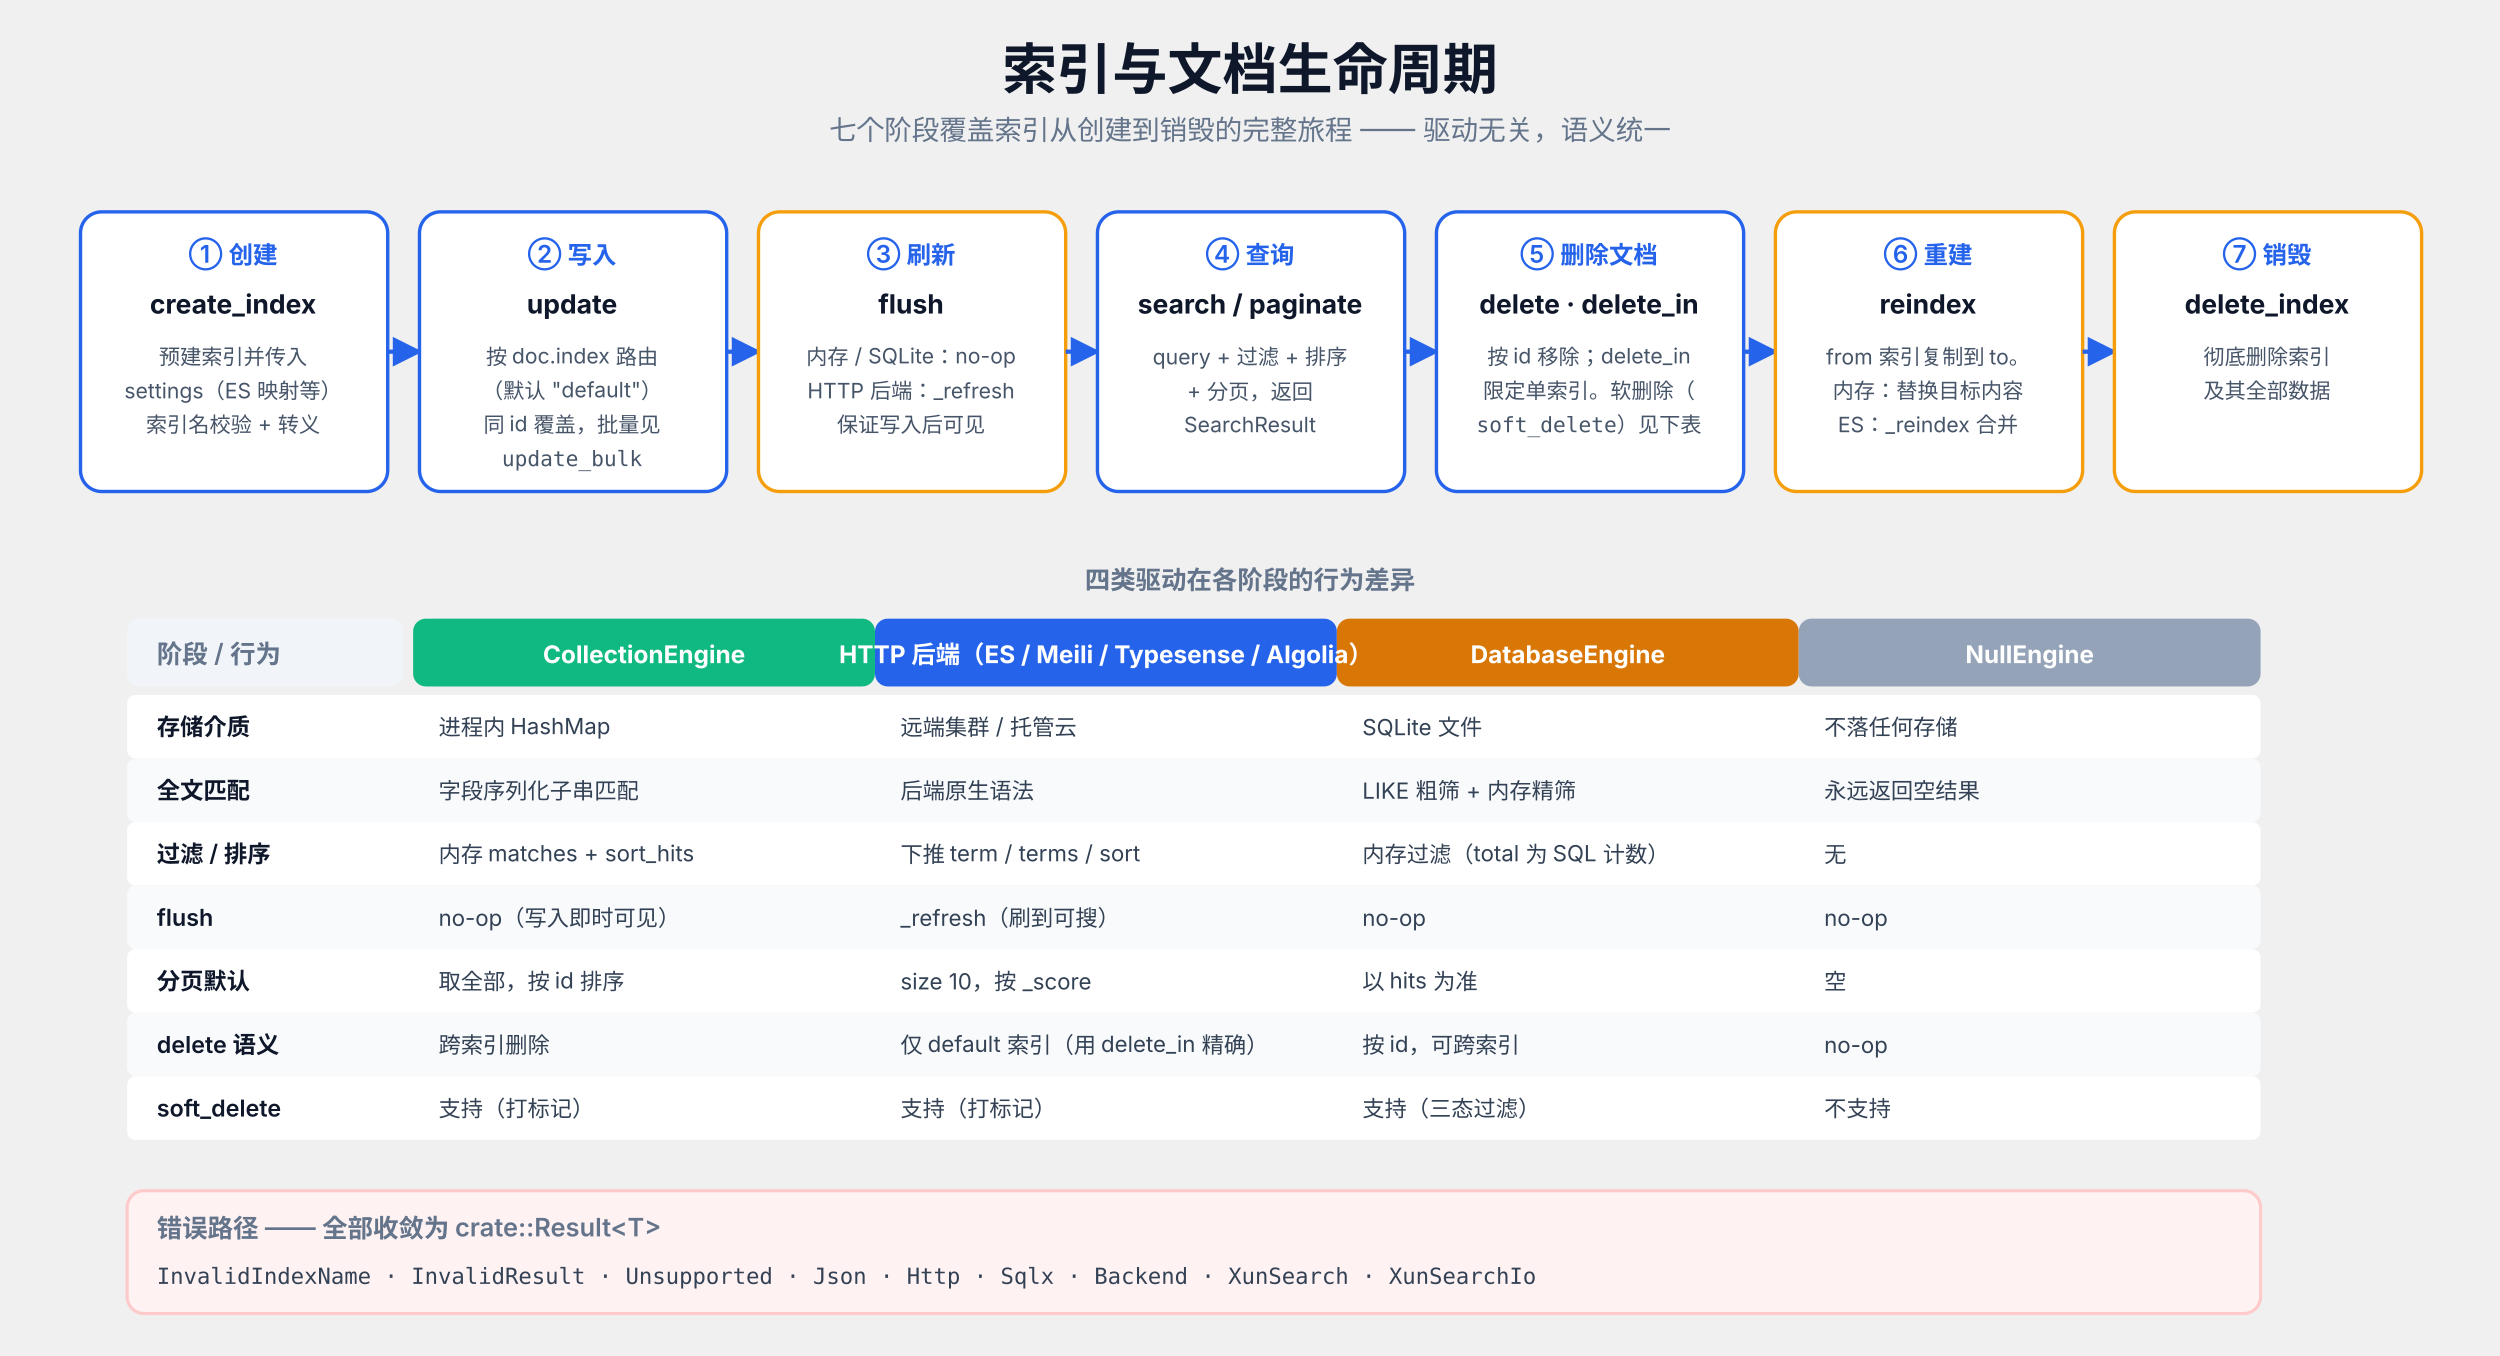
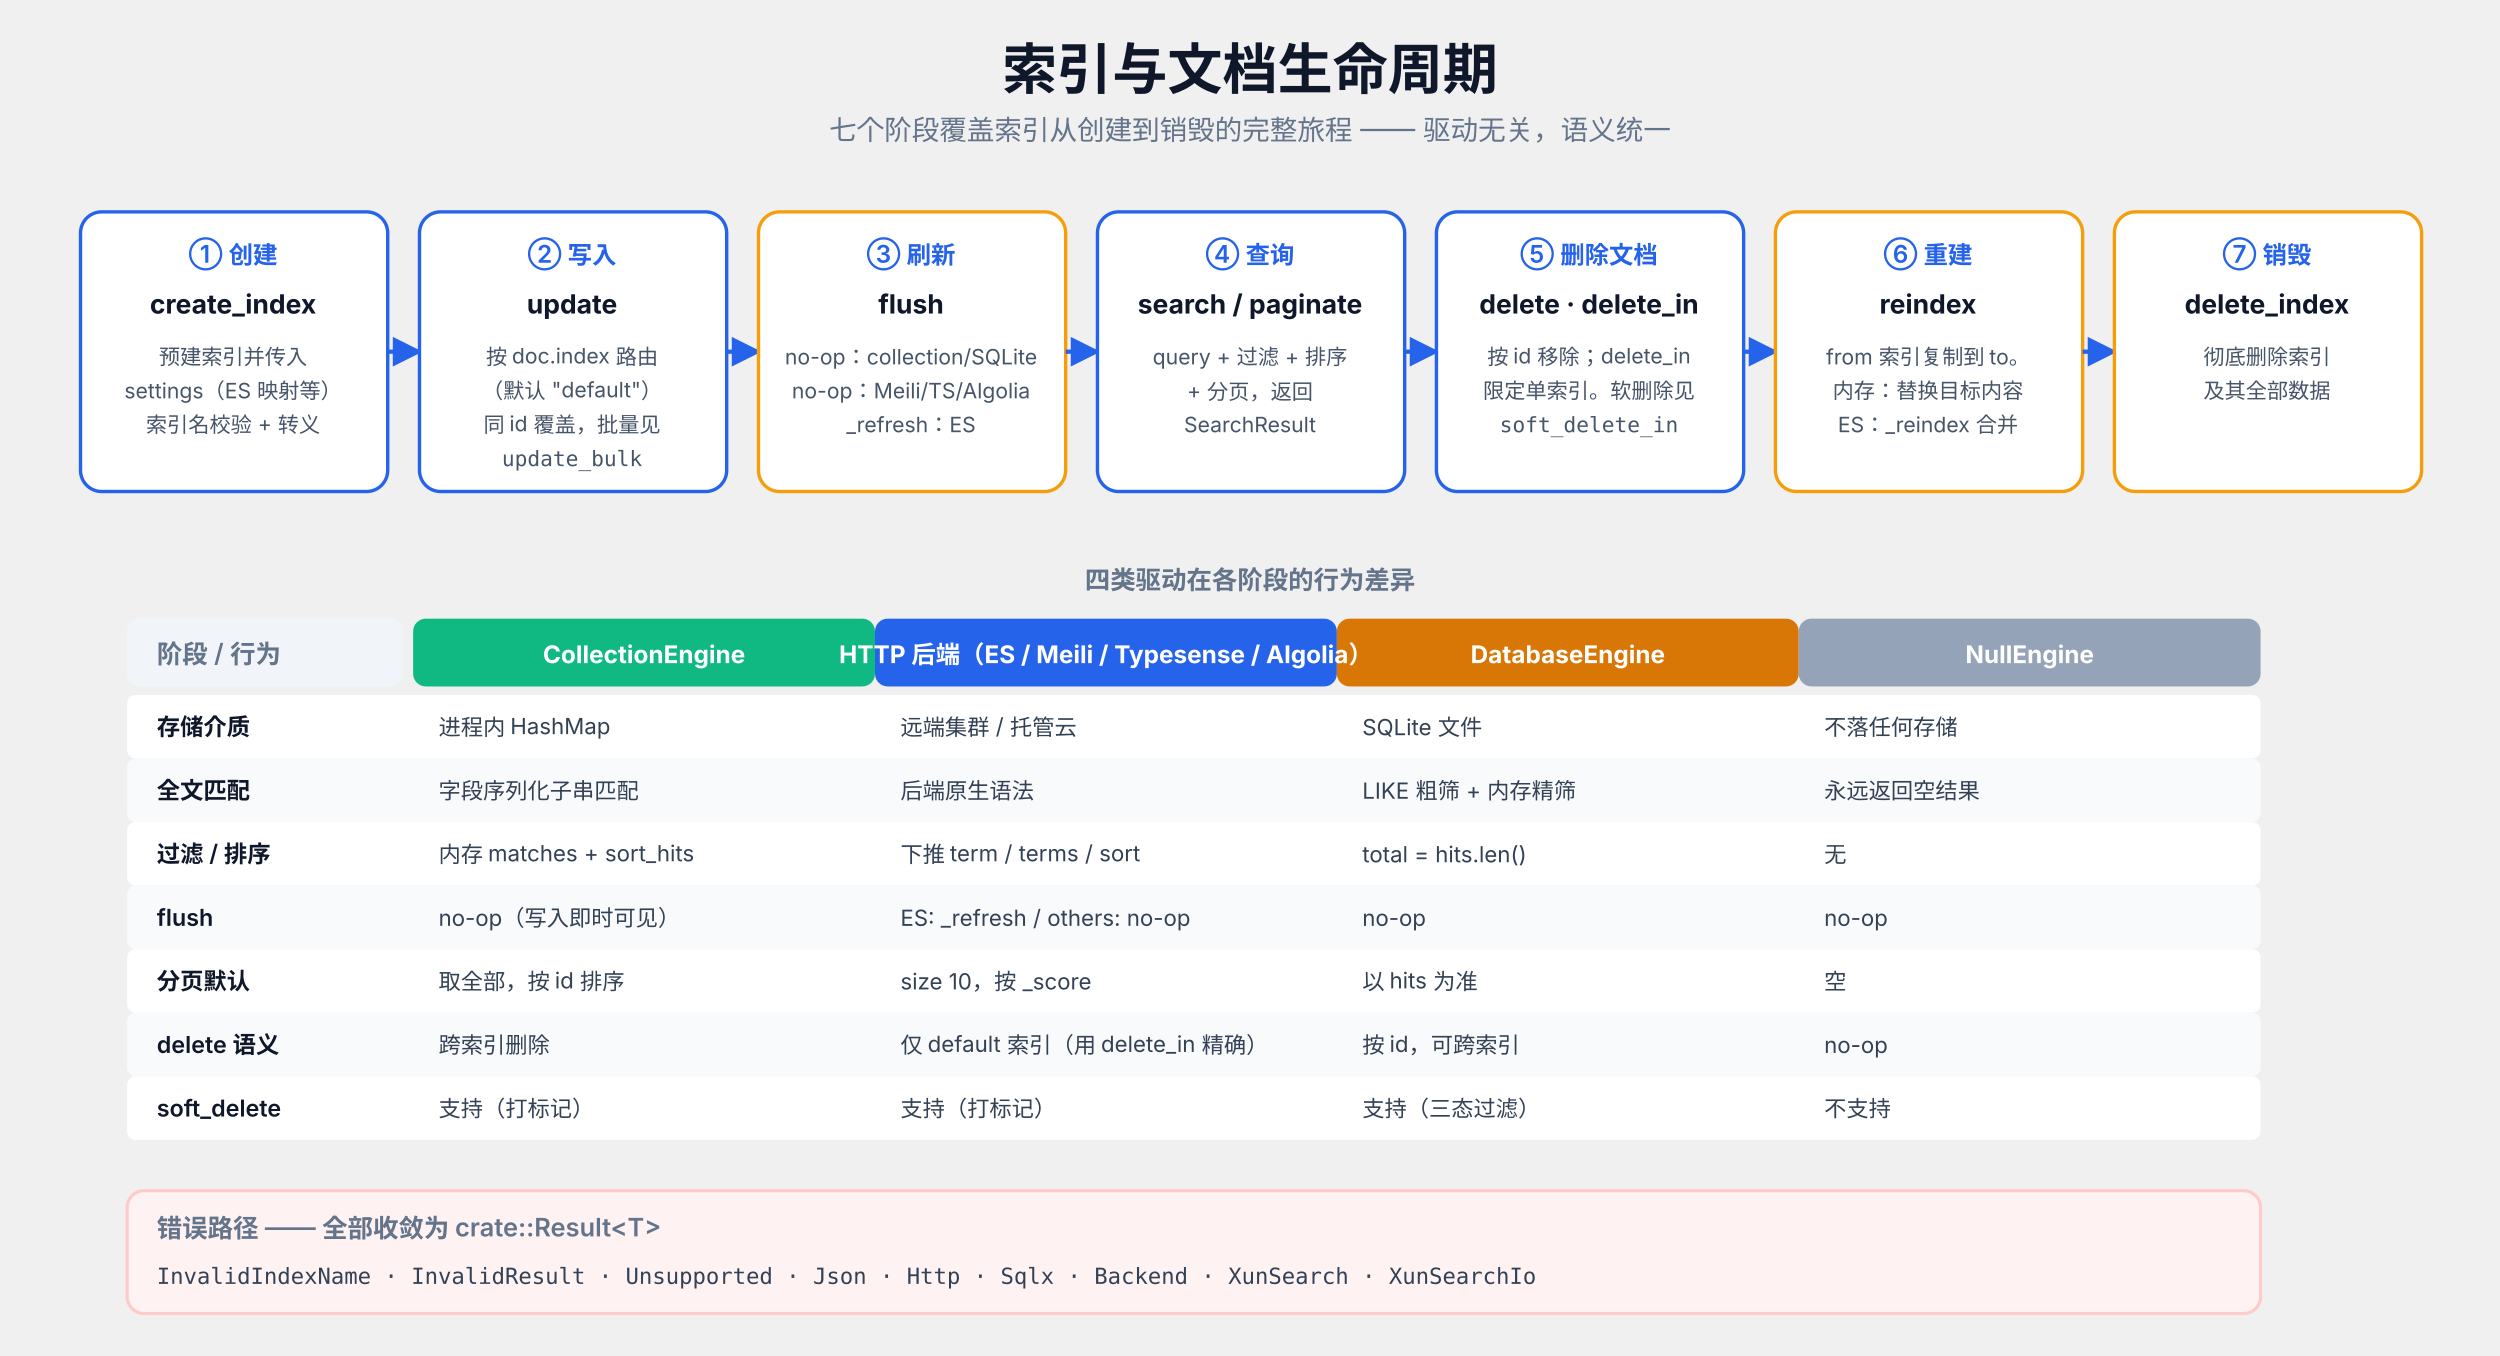
<svg xmlns="http://www.w3.org/2000/svg" viewBox="0 0 1180 640" font-family="system-ui, -apple-system, 'Segoe UI', sans-serif" role="img" aria-labelledby="lifeTitle">
  <defs>
    <marker id="arrow2" viewBox="0 0 10 10" refX="9" refY="5" markerWidth="7" markerHeight="7" orient="auto-start-reverse">
      <path d="M 0 0 L 10 5 L 0 10 z" fill="#2563eb" />
    </marker>
    <style>
      .title { font-size: 26px; font-weight: 700; fill: #0f172a; }
      .sub   { font-size: 13px; fill: #64748b; }
      .node  { fill: #ffffff; stroke: #2563eb; stroke-width: 1.6; }
      .node-alt { stroke: #f59e0b; }
      .step  { font-size: 11.5px; font-weight: 600; fill: #2563eb; }
      .name  { font-size: 12.5px; font-weight: 700; fill: #0f172a; }
      .desc  { font-size: 10px; fill: #475569; }
      .hdr   { font-size: 11.5px; font-weight: 700; fill: #ffffff; }
      .cell  { font-size: 10.5px; fill: #334155; }
      .rowlb { font-size: 11px; font-weight: 600; fill: #0f172a; }
      .lbl   { font-size: 12px; fill: #64748b; font-weight: 600; }
      .mono  { font-family: ui-monospace, SFMono-Regular, Menlo, monospace; }
    </style>
  </defs>
  <text x="590" y="42" text-anchor="middle" class="title">索引与文档生命周期</text>
  <text x="590" y="66" text-anchor="middle" class="sub">七个阶段覆盖索引从创建到销毁的完整旅程 —— 驱动无关，语义统一</text>
  <rect x="38" y="100" width="145" height="132" rx="10" class="node" />
  <text x="110" y="124" text-anchor="middle" class="step">① 创建</text>
  <text x="110" y="148" text-anchor="middle" class="name">create_index</text>
  <text x="110" y="172" text-anchor="middle" class="desc">预建索引并传入</text>
  <text x="110" y="188" text-anchor="middle" class="desc">settings（ES 映射等）</text>
  <text x="110" y="204" text-anchor="middle" class="desc">索引名校验 + 转义</text>
  <line x1="183" y1="166" x2="198" y2="166" stroke="#2563eb" stroke-width="2" marker-end="url(#arrow2)" />
  <rect x="198" y="100" width="145" height="132" rx="10" class="node" />
  <text x="270" y="124" text-anchor="middle" class="step">② 写入</text>
  <text x="270" y="148" text-anchor="middle" class="name">update</text>
  <text x="270" y="172" text-anchor="middle" class="desc">按 doc.index 路由</text>
  <text x="270" y="188" text-anchor="middle" class="desc">（默认 "default"）</text>
  <text x="270" y="204" text-anchor="middle" class="desc">同 id 覆盖，批量见</text>
  <text x="270" y="220" text-anchor="middle" class="desc mono">update_bulk</text>
  <line x1="343" y1="166" x2="358" y2="166" stroke="#2563eb" stroke-width="2" marker-end="url(#arrow2)" />
  <rect x="358" y="100" width="145" height="132" rx="10" class="node node-alt" />
  <text x="430" y="124" text-anchor="middle" class="step">③ 刷新</text>
  <text x="430" y="148" text-anchor="middle" class="name">flush</text>
-   <text x="430" y="172" text-anchor="middle" class="desc">内存 / SQLite：no-op</text>
-   <text x="430" y="188" text-anchor="middle" class="desc">HTTP 后端：_refresh</text>
-   <text x="430" y="204" text-anchor="middle" class="desc">保证写入后可见</text>
+   <text x="430" y="172" text-anchor="middle" class="desc">no-op：collection/SQLite</text>
+   <text x="430" y="188" text-anchor="middle" class="desc">no-op：Meili/TS/Algolia</text>
+   <text x="430" y="204" text-anchor="middle" class="desc">_refresh：ES</text>
  <line x1="503" y1="166" x2="518" y2="166" stroke="#2563eb" stroke-width="2" marker-end="url(#arrow2)" />
  <rect x="518" y="100" width="145" height="132" rx="10" class="node" />
  <text x="590" y="124" text-anchor="middle" class="step">④ 查询</text>
  <text x="590" y="148" text-anchor="middle" class="name">search / paginate</text>
  <text x="590" y="172" text-anchor="middle" class="desc">query + 过滤 + 排序</text>
  <text x="590" y="188" text-anchor="middle" class="desc">+ 分页，返回</text>
  <text x="590" y="204" text-anchor="middle" class="desc">SearchResult</text>
  <line x1="663" y1="166" x2="678" y2="166" stroke="#2563eb" stroke-width="2" marker-end="url(#arrow2)" />
  <rect x="678" y="100" width="145" height="132" rx="10" class="node" />
  <text x="750" y="124" text-anchor="middle" class="step">⑤ 删除文档</text>
  <text x="750" y="148" text-anchor="middle" class="name">delete · delete_in</text>
  <text x="750" y="172" text-anchor="middle" class="desc">按 id 移除；delete_in</text>
-   <text x="750" y="188" text-anchor="middle" class="desc">限定单索引。软删除（</text>
-   <text x="750" y="204" text-anchor="middle" class="desc mono">soft_delete）见下表</text>
+   <text x="750" y="188" text-anchor="middle" class="desc">限定单索引。软删除见</text>
+   <text x="750" y="204" text-anchor="middle" class="desc mono">soft_delete_in</text>
  <line x1="823" y1="166" x2="838" y2="166" stroke="#2563eb" stroke-width="2" marker-end="url(#arrow2)" />
  <rect x="838" y="100" width="145" height="132" rx="10" class="node node-alt" />
  <text x="910" y="124" text-anchor="middle" class="step">⑥ 重建</text>
  <text x="910" y="148" text-anchor="middle" class="name">reindex</text>
  <text x="910" y="172" text-anchor="middle" class="desc">from 索引复制到 to。</text>
  <text x="910" y="188" text-anchor="middle" class="desc">内存：替换目标内容</text>
  <text x="910" y="204" text-anchor="middle" class="desc">ES：_reindex 合并</text>
  <line x1="983" y1="166" x2="998" y2="166" stroke="#2563eb" stroke-width="2" marker-end="url(#arrow2)" />
  <rect x="998" y="100" width="145" height="132" rx="10" class="node node-alt" />
  <text x="1070" y="124" text-anchor="middle" class="step">⑦ 销毁</text>
  <text x="1070" y="148" text-anchor="middle" class="name">delete_index</text>
  <text x="1070" y="172" text-anchor="middle" class="desc">彻底删除索引</text>
  <text x="1070" y="188" text-anchor="middle" class="desc">及其全部数据</text>
  <text x="590" y="278" text-anchor="middle" class="lbl">四类驱动在各阶段的行为差异</text>
  <rect x="60" y="292" width="130" height="32" rx="6" fill="#f1f5f9" />
  <rect x="195" y="292" width="218" height="32" rx="6" fill="#10b981" />
  <rect x="413" y="292" width="218" height="32" rx="6" fill="#2563eb" />
  <rect x="631" y="292" width="218" height="32" rx="6" fill="#d97706" />
  <rect x="849" y="292" width="218" height="32" rx="6" fill="#94a3b8" />
  <text x="74" y="313" class="lbl">阶段 / 行为</text>
  <text x="304" y="313" text-anchor="middle" class="hdr">CollectionEngine</text>
  <text x="522" y="313" text-anchor="middle" class="hdr">HTTP 后端（ES / Meili / Typesense / Algolia）</text>
  <text x="740" y="313" text-anchor="middle" class="hdr">DatabaseEngine</text>
  <text x="958" y="313" text-anchor="middle" class="hdr">NullEngine</text>
  <rect x="60" y="328" width="1007" height="30" rx="4" fill="#ffffff" />
  <text x="74" y="347" class="rowlb">存储介质</text>
  <text x="207" y="347" class="cell">进程内 HashMap</text>
  <text x="425" y="347" class="cell">远端集群 / 托管云</text>
  <text x="643" y="347" class="cell">SQLite 文件</text>
  <text x="861" y="347" class="cell">不落任何存储</text>
  <rect x="60" y="358" width="1007" height="30" rx="4" fill="#f8fafc" />
  <text x="74" y="377" class="rowlb">全文匹配</text>
  <text x="207" y="377" class="cell">字段序列化子串匹配</text>
  <text x="425" y="377" class="cell">后端原生语法</text>
  <text x="643" y="377" class="cell">LIKE 粗筛 + 内存精筛</text>
  <text x="861" y="377" class="cell">永远返回空结果</text>
  <rect x="60" y="388" width="1007" height="30" rx="4" fill="#ffffff" />
  <text x="74" y="407" class="rowlb">过滤 / 排序</text>
  <text x="207" y="407" class="cell">内存 matches + sort_hits</text>
  <text x="425" y="407" class="cell">下推 term / terms / sort</text>
-   <text x="643" y="407" class="cell">内存过滤（total 为 SQL 计数）</text>
+   <text x="643" y="407" class="cell">total = hits.len()</text>
  <text x="861" y="407" class="cell">无</text>
  <rect x="60" y="418" width="1007" height="30" rx="4" fill="#f8fafc" />
  <text x="74" y="437" class="rowlb">flush</text>
  <text x="207" y="437" class="cell">no-op（写入即时可见）</text>
-   <text x="425" y="437" class="cell">_refresh（刷到可搜）</text>
+   <text x="425" y="437" class="cell">ES: _refresh / others: no-op</text>
  <text x="643" y="437" class="cell">no-op</text>
  <text x="861" y="437" class="cell">no-op</text>
  <rect x="60" y="448" width="1007" height="30" rx="4" fill="#ffffff" />
  <text x="74" y="467" class="rowlb">分页默认</text>
  <text x="207" y="467" class="cell">取全部，按 id 排序</text>
  <text x="425" y="467" class="cell">size 10，按 _score</text>
  <text x="643" y="467" class="cell">以 hits 为准</text>
  <text x="861" y="467" class="cell">空</text>
  <rect x="60" y="478" width="1007" height="30" rx="4" fill="#f8fafc" />
  <text x="74" y="497" class="rowlb">delete 语义</text>
  <text x="207" y="497" class="cell">跨索引删除</text>
  <text x="425" y="497" class="cell">仅 default 索引（用 delete_in 精确）</text>
  <text x="643" y="497" class="cell">按 id，可跨索引</text>
  <text x="861" y="497" class="cell">no-op</text>
  <rect x="60" y="508" width="1007" height="30" rx="4" fill="#ffffff" />
  <text x="74" y="527" class="rowlb">soft_delete</text>
  <text x="207" y="527" class="cell">支持（打标记）</text>
  <text x="425" y="527" class="cell">支持（打标记）</text>
  <text x="643" y="527" class="cell">支持（三态过滤）</text>
  <text x="861" y="527" class="cell">不支持</text>
  <rect x="60" y="562" width="1007" height="58" rx="8" fill="#fef2f2" stroke="#fecaca" stroke-width="1.5" />
  <text x="74" y="584" class="lbl">错误路径 —— 全部收敛为 crate::Result&lt;T&gt;</text>
  <text x="74" y="606" class="cell mono">InvalidIndexName · InvalidResult · Unsupported · Json · Http · Sqlx · Backend · XunSearch · XunSearchIo</text>
</svg>
